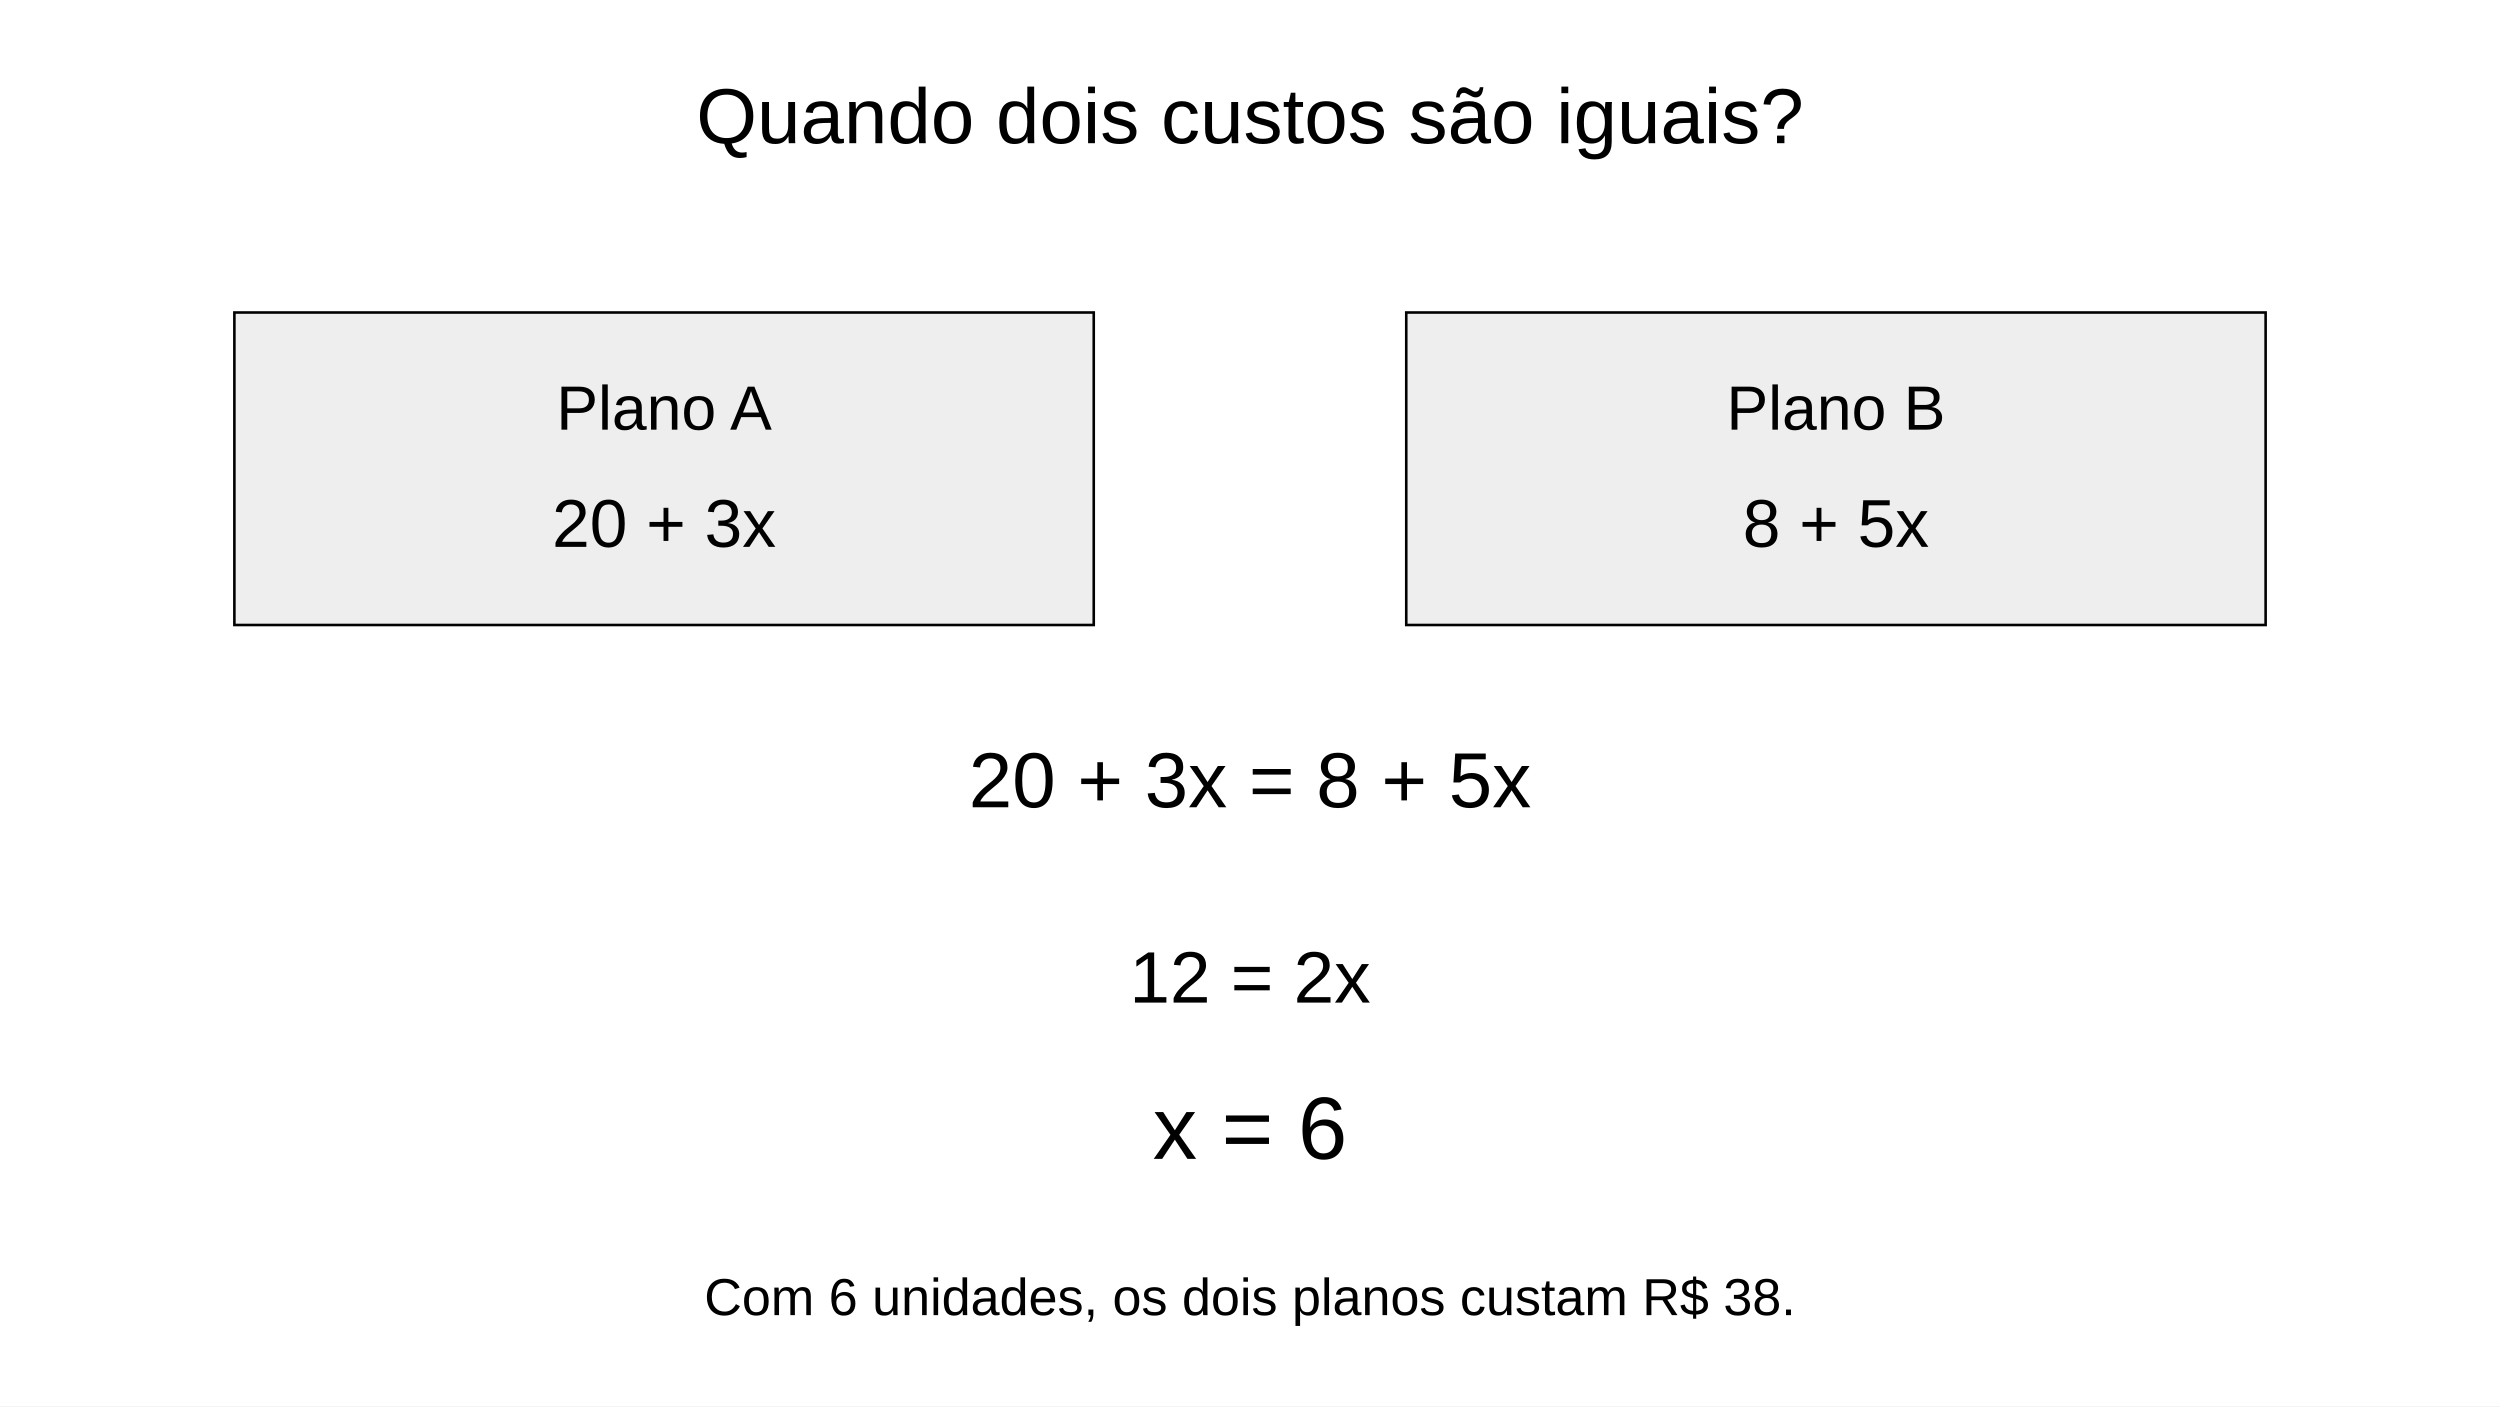
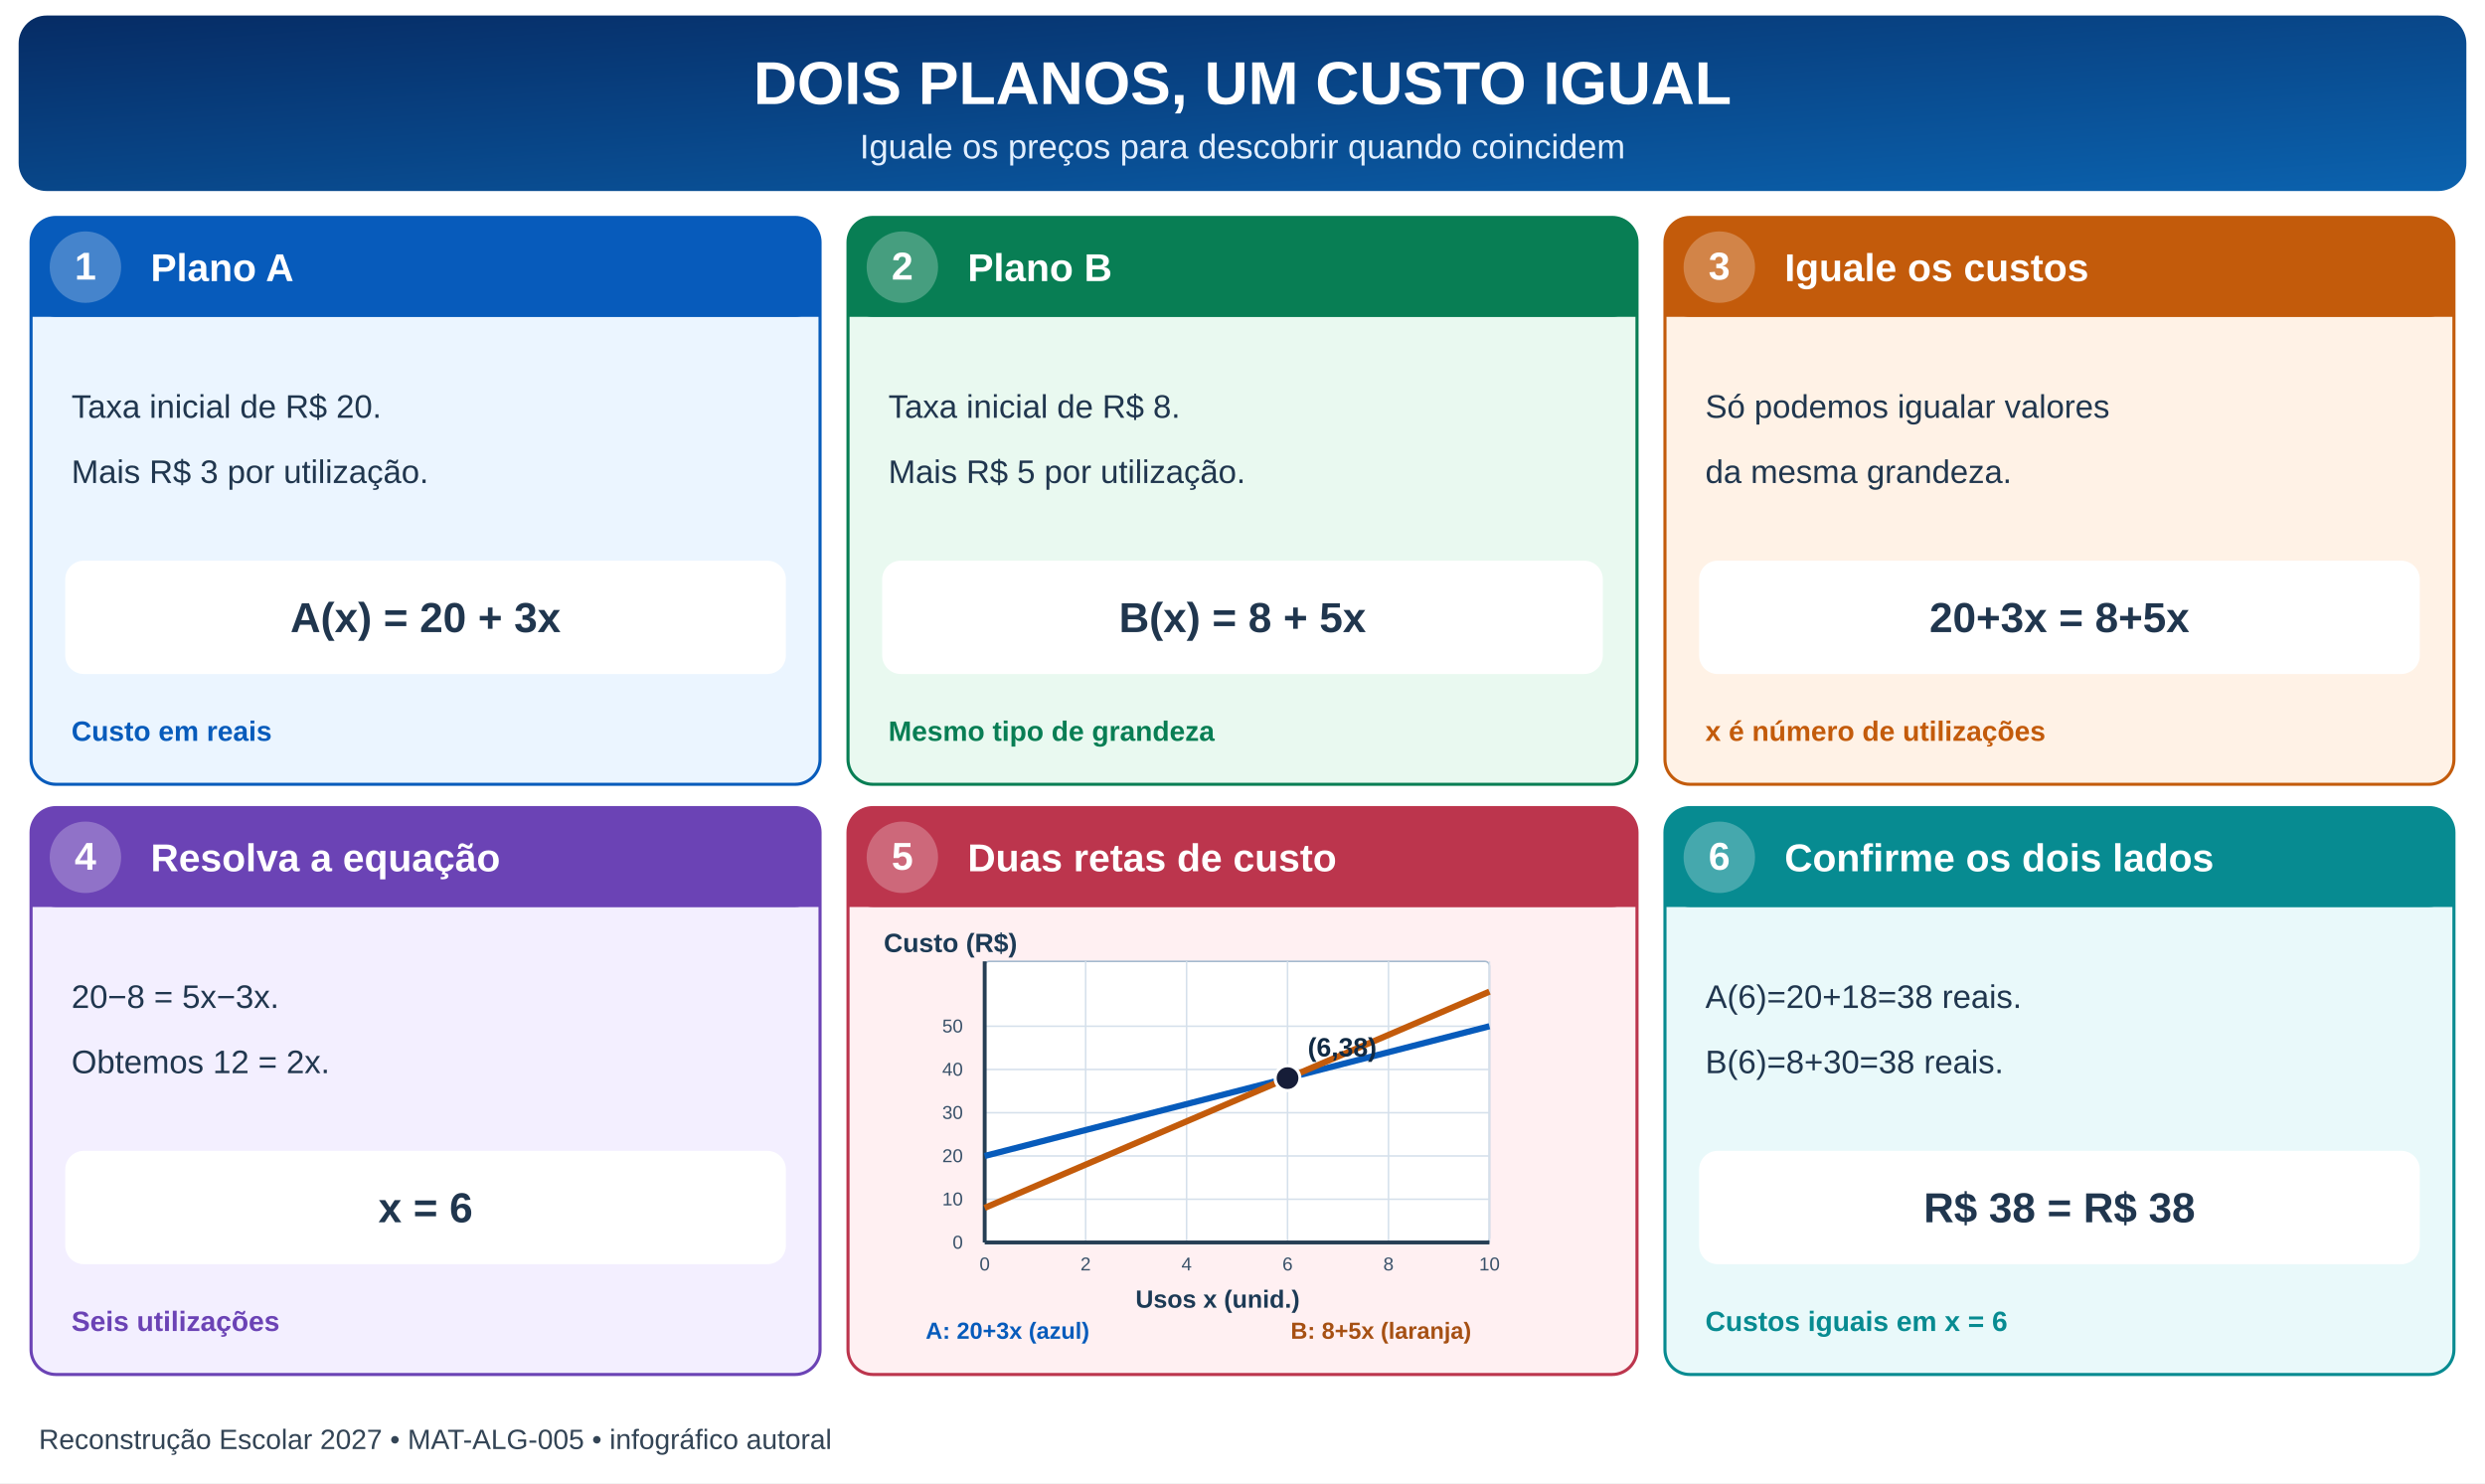
- <svg xmlns="http://www.w3.org/2000/svg" width="960" height="540" viewBox="0 0 960 540" role="img" aria-labelledby="t d">
-   <rect width="960" height="540" fill="white" />
-   <text x="480" y="55" text-anchor="middle" font-size="30" font-family="Arial">Quando dois custos são iguais?</text>
-   <rect x="90" y="120" width="330" height="120" fill="#eee" stroke="black" />
-   <rect x="540" y="120" width="330" height="120" fill="#eee" stroke="black" />
-   <text x="255" y="165" text-anchor="middle" font-size="24" font-family="Arial">Plano A</text>
-   <text x="255" y="210" text-anchor="middle" font-size="26" font-family="Arial">20 + 3x</text>
-   <text x="705" y="165" text-anchor="middle" font-size="24" font-family="Arial">Plano B</text>
-   <text x="705" y="210" text-anchor="middle" font-size="26" font-family="Arial">8 + 5x</text>
-   <text x="480" y="310" text-anchor="middle" font-size="30" font-family="Arial">20 + 3x = 8 + 5x</text>
-   <text x="480" y="385" text-anchor="middle" font-size="28" font-family="Arial">12 = 2x</text>
-   <text x="480" y="445" text-anchor="middle" font-size="34" font-family="Arial">x = 6</text>
-   <text x="480" y="505" text-anchor="middle" font-size="20" font-family="Arial">Com 6 unidades, os dois planos custam R$ 38.</text>
+ <svg xmlns="http://www.w3.org/2000/svg" role="img" aria-labelledby="title desc" viewBox="0 0 1600 955">
+   <defs>
+     <linearGradient id="header" x1="0" y1="0" x2="1" y2="1">
+       <stop offset="0" stop-color="#062c65" />
+       <stop offset="1" stop-color="#0b62ae" />
+     </linearGradient>
+   </defs>
+   <rect width="1600" height="955" fill="#fff" />
+   <rect x="12" y="10" width="1576" height="113" rx="18" fill="url(#header)" />
+   <text x="800" y="67" text-anchor="middle" font-family="Arial,DejaVu Sans,sans-serif" font-size="39" font-weight="700" fill="#fff">DOIS PLANOS, UM CUSTO IGUAL</text>
+   <text x="800" y="102" text-anchor="middle" font-family="Arial,DejaVu Sans,sans-serif" font-size="22" font-weight="400" fill="#e2efff">Iguale os preços para descobrir quando coincidem</text>
+   <rect x="20" y="140" width="508" height="365" rx="16" fill="#ebf5ff" stroke="#075bbb" stroke-width="2" />
+   <rect x="20" y="140" width="508" height="64" rx="16" fill="#075bbb" />
+   <rect x="20" y="186" width="508" height="18" fill="#075bbb" />
+   <circle cx="55" cy="172" r="23" fill="#fff" opacity=".25" />
+   <text x="55" y="180" text-anchor="middle" font-family="Arial,DejaVu Sans,sans-serif" font-size="25" font-weight="700" fill="#fff">1</text>
+   <text x="97" y="181" text-anchor="start" font-family="Arial,DejaVu Sans,sans-serif" font-size="25" font-weight="700" fill="#fff">Plano A</text>
+   <text x="46" y="269" text-anchor="start" font-family="Arial,DejaVu Sans,sans-serif" font-size="21" font-weight="400" fill="#20364e">Taxa inicial de R$ 20.</text>
+   <text x="46" y="311" text-anchor="start" font-family="Arial,DejaVu Sans,sans-serif" font-size="21" font-weight="400" fill="#20364e">Mais R$ 3 por utilização.</text>
+   <rect x="42" y="361" width="464" height="73" rx="12" fill="#fff" />
+   <text x="274" y="407" text-anchor="middle" font-family="Arial,DejaVu Sans,sans-serif" font-size="27" font-weight="700" fill="#20364e">A(x) = 20 + 3x</text>
+   <text x="46" y="477" text-anchor="start" font-family="Arial,DejaVu Sans,sans-serif" font-size="18" font-weight="700" fill="#075bbb">Custo em reais</text>
+   <rect x="546" y="140" width="508" height="365" rx="16" fill="#e9f9f0" stroke="#087e54" stroke-width="2" />
+   <rect x="546" y="140" width="508" height="64" rx="16" fill="#087e54" />
+   <rect x="546" y="186" width="508" height="18" fill="#087e54" />
+   <circle cx="581" cy="172" r="23" fill="#fff" opacity=".25" />
+   <text x="581" y="180" text-anchor="middle" font-family="Arial,DejaVu Sans,sans-serif" font-size="25" font-weight="700" fill="#fff">2</text>
+   <text x="623" y="181" text-anchor="start" font-family="Arial,DejaVu Sans,sans-serif" font-size="25" font-weight="700" fill="#fff">Plano B</text>
+   <text x="572" y="269" text-anchor="start" font-family="Arial,DejaVu Sans,sans-serif" font-size="21" font-weight="400" fill="#20364e">Taxa inicial de R$ 8.</text>
+   <text x="572" y="311" text-anchor="start" font-family="Arial,DejaVu Sans,sans-serif" font-size="21" font-weight="400" fill="#20364e">Mais R$ 5 por utilização.</text>
+   <rect x="568" y="361" width="464" height="73" rx="12" fill="#fff" />
+   <text x="800" y="407" text-anchor="middle" font-family="Arial,DejaVu Sans,sans-serif" font-size="27" font-weight="700" fill="#20364e">B(x) = 8 + 5x</text>
+   <text x="572" y="477" text-anchor="start" font-family="Arial,DejaVu Sans,sans-serif" font-size="18" font-weight="700" fill="#087e54">Mesmo tipo de grandeza</text>
+   <rect x="1072" y="140" width="508" height="365" rx="16" fill="#fff2e6" stroke="#c35b0b" stroke-width="2" />
+   <rect x="1072" y="140" width="508" height="64" rx="16" fill="#c35b0b" />
+   <rect x="1072" y="186" width="508" height="18" fill="#c35b0b" />
+   <circle cx="1107" cy="172" r="23" fill="#fff" opacity=".25" />
+   <text x="1107" y="180" text-anchor="middle" font-family="Arial,DejaVu Sans,sans-serif" font-size="25" font-weight="700" fill="#fff">3</text>
+   <text x="1149" y="181" text-anchor="start" font-family="Arial,DejaVu Sans,sans-serif" font-size="25" font-weight="700" fill="#fff">Iguale os custos</text>
+   <text x="1098" y="269" text-anchor="start" font-family="Arial,DejaVu Sans,sans-serif" font-size="21" font-weight="400" fill="#20364e">Só podemos igualar valores</text>
+   <text x="1098" y="311" text-anchor="start" font-family="Arial,DejaVu Sans,sans-serif" font-size="21" font-weight="400" fill="#20364e">da mesma grandeza.</text>
+   <rect x="1094" y="361" width="464" height="73" rx="12" fill="#fff" />
+   <text x="1326" y="407" text-anchor="middle" font-family="Arial,DejaVu Sans,sans-serif" font-size="27" font-weight="700" fill="#20364e">20+3x = 8+5x</text>
+   <text x="1098" y="477" text-anchor="start" font-family="Arial,DejaVu Sans,sans-serif" font-size="18" font-weight="700" fill="#c35b0b">x é número de utilizações</text>
+   <rect x="20" y="520" width="508" height="365" rx="16" fill="#f3efff" stroke="#6b43b5" stroke-width="2" />
+   <rect x="20" y="520" width="508" height="64" rx="16" fill="#6b43b5" />
+   <rect x="20" y="566" width="508" height="18" fill="#6b43b5" />
+   <circle cx="55" cy="552" r="23" fill="#fff" opacity=".25" />
+   <text x="55" y="560" text-anchor="middle" font-family="Arial,DejaVu Sans,sans-serif" font-size="25" font-weight="700" fill="#fff">4</text>
+   <text x="97" y="561" text-anchor="start" font-family="Arial,DejaVu Sans,sans-serif" font-size="25" font-weight="700" fill="#fff">Resolva a equação</text>
+   <text x="46" y="649" text-anchor="start" font-family="Arial,DejaVu Sans,sans-serif" font-size="21" font-weight="400" fill="#20364e">20−8 = 5x−3x.</text>
+   <text x="46" y="691" text-anchor="start" font-family="Arial,DejaVu Sans,sans-serif" font-size="21" font-weight="400" fill="#20364e">Obtemos 12 = 2x.</text>
+   <rect x="42" y="741" width="464" height="73" rx="12" fill="#fff" />
+   <text x="274" y="787" text-anchor="middle" font-family="Arial,DejaVu Sans,sans-serif" font-size="27" font-weight="700" fill="#20364e">x = 6</text>
+   <text x="46" y="857" text-anchor="start" font-family="Arial,DejaVu Sans,sans-serif" font-size="18" font-weight="700" fill="#6b43b5">Seis utilizações</text>
+   <rect x="546" y="520" width="508" height="365" rx="16" fill="#fff0f2" stroke="#bc354d" stroke-width="2" />
+   <rect x="546" y="520" width="508" height="64" rx="16" fill="#bc354d" />
+   <rect x="546" y="566" width="508" height="18" fill="#bc354d" />
+   <circle cx="581" cy="552" r="23" fill="#fff" opacity=".25" />
+   <text x="581" y="560" text-anchor="middle" font-family="Arial,DejaVu Sans,sans-serif" font-size="25" font-weight="700" fill="#fff">5</text>
+   <text x="623" y="561" text-anchor="start" font-family="Arial,DejaVu Sans,sans-serif" font-size="25" font-weight="700" fill="#fff">Duas retas de custo</text>
+   <rect x="634" y="619" width="325" height="181" fill="#fff" stroke="#a4bace" rx="3" />
+   <path d="M634 619V800 M634 800H959" stroke="#d5e0eb" />
+   <text x="634" y="818" text-anchor="middle" font-family="Arial,DejaVu Sans,sans-serif" font-size="12" font-weight="400" fill="#395169">0</text>
+   <text x="620" y="804" text-anchor="end" font-family="Arial,DejaVu Sans,sans-serif" font-size="12" font-weight="400" fill="#395169">0</text>
+   <path d="M699 619V800 M634 772.154H959" stroke="#d5e0eb" />
+   <text x="699" y="818" text-anchor="middle" font-family="Arial,DejaVu Sans,sans-serif" font-size="12" font-weight="400" fill="#395169">2</text>
+   <text x="620" y="776.154" text-anchor="end" font-family="Arial,DejaVu Sans,sans-serif" font-size="12" font-weight="400" fill="#395169">10</text>
+   <path d="M764 619V800 M634 744.308H959" stroke="#d5e0eb" />
+   <text x="764" y="818" text-anchor="middle" font-family="Arial,DejaVu Sans,sans-serif" font-size="12" font-weight="400" fill="#395169">4</text>
+   <text x="620" y="748.308" text-anchor="end" font-family="Arial,DejaVu Sans,sans-serif" font-size="12" font-weight="400" fill="#395169">20</text>
+   <path d="M829 619V800 M634 716.462H959" stroke="#d5e0eb" />
+   <text x="829" y="818" text-anchor="middle" font-family="Arial,DejaVu Sans,sans-serif" font-size="12" font-weight="400" fill="#395169">6</text>
+   <text x="620" y="720.462" text-anchor="end" font-family="Arial,DejaVu Sans,sans-serif" font-size="12" font-weight="400" fill="#395169">30</text>
+   <path d="M894 619V800 M634 688.615H959" stroke="#d5e0eb" />
+   <text x="894" y="818" text-anchor="middle" font-family="Arial,DejaVu Sans,sans-serif" font-size="12" font-weight="400" fill="#395169">8</text>
+   <text x="620" y="692.615" text-anchor="end" font-family="Arial,DejaVu Sans,sans-serif" font-size="12" font-weight="400" fill="#395169">40</text>
+   <path d="M959 619V800 M634 660.769H959" stroke="#d5e0eb" />
+   <text x="959" y="818" text-anchor="middle" font-family="Arial,DejaVu Sans,sans-serif" font-size="12" font-weight="400" fill="#395169">10</text>
+   <text x="620" y="664.769" text-anchor="end" font-family="Arial,DejaVu Sans,sans-serif" font-size="12" font-weight="400" fill="#395169">50</text>
+   <path d="M634 800H959 M634 619V800" stroke="#263e54" stroke-width="2.5" />
+   <polyline points="634,744.308 959,660.769" fill="none" stroke="#075bbb" stroke-width="4" />
+   <polyline points="634,777.723 959,638.492" fill="none" stroke="#c35b0b" stroke-width="4" />
+   <circle cx="829" cy="694.185" r="8" stroke="#fff" stroke-width="2" fill="#161d38" />
+   <text x="842" y="680.185" text-anchor="start" font-family="Arial,DejaVu Sans,sans-serif" font-size="17" font-weight="700" fill="#102a44">(6,38)</text>
+   <text x="784" y="842" text-anchor="middle" font-family="Arial,DejaVu Sans,sans-serif" font-size="16" font-weight="700" fill="#1c3a55">Usos x (unid.)</text>
+   <text x="569" y="613" text-anchor="start" font-family="Arial,DejaVu Sans,sans-serif" font-size="17" font-weight="700" fill="#1c3a55">Custo (R$)</text>
+   <text x="596" y="862" text-anchor="start" font-family="Arial,DejaVu Sans,sans-serif" font-size="15" font-weight="700" fill="#075bbb">A: 20+3x (azul)</text>
+   <text x="831" y="862" text-anchor="start" font-family="Arial,DejaVu Sans,sans-serif" font-size="15" font-weight="700" fill="#a65013">B: 8+5x (laranja)</text>
+   <rect x="1072" y="520" width="508" height="365" rx="16" fill="#e9f9fa" stroke="#078b91" stroke-width="2" />
+   <rect x="1072" y="520" width="508" height="64" rx="16" fill="#078b91" />
+   <rect x="1072" y="566" width="508" height="18" fill="#078b91" />
+   <circle cx="1107" cy="552" r="23" fill="#fff" opacity=".25" />
+   <text x="1107" y="560" text-anchor="middle" font-family="Arial,DejaVu Sans,sans-serif" font-size="25" font-weight="700" fill="#fff">6</text>
+   <text x="1149" y="561" text-anchor="start" font-family="Arial,DejaVu Sans,sans-serif" font-size="25" font-weight="700" fill="#fff">Confirme os dois lados</text>
+   <text x="1098" y="649" text-anchor="start" font-family="Arial,DejaVu Sans,sans-serif" font-size="21" font-weight="400" fill="#20364e">A(6)=20+18=38 reais.</text>
+   <text x="1098" y="691" text-anchor="start" font-family="Arial,DejaVu Sans,sans-serif" font-size="21" font-weight="400" fill="#20364e">B(6)=8+30=38 reais.</text>
+   <rect x="1094" y="741" width="464" height="73" rx="12" fill="#fff" />
+   <text x="1326" y="787" text-anchor="middle" font-family="Arial,DejaVu Sans,sans-serif" font-size="27" font-weight="700" fill="#20364e">R$ 38 = R$ 38</text>
+   <text x="1098" y="857" text-anchor="start" font-family="Arial,DejaVu Sans,sans-serif" font-size="18" font-weight="700" fill="#078b91">Custos iguais em x = 6</text>
+   <text x="25" y="933" text-anchor="start" font-family="Arial,DejaVu Sans,sans-serif" font-size="18" font-weight="400" fill="#345">Reconstrução Escolar 2027 • MAT-ALG-005 • infográfico autoral</text>
</svg>
